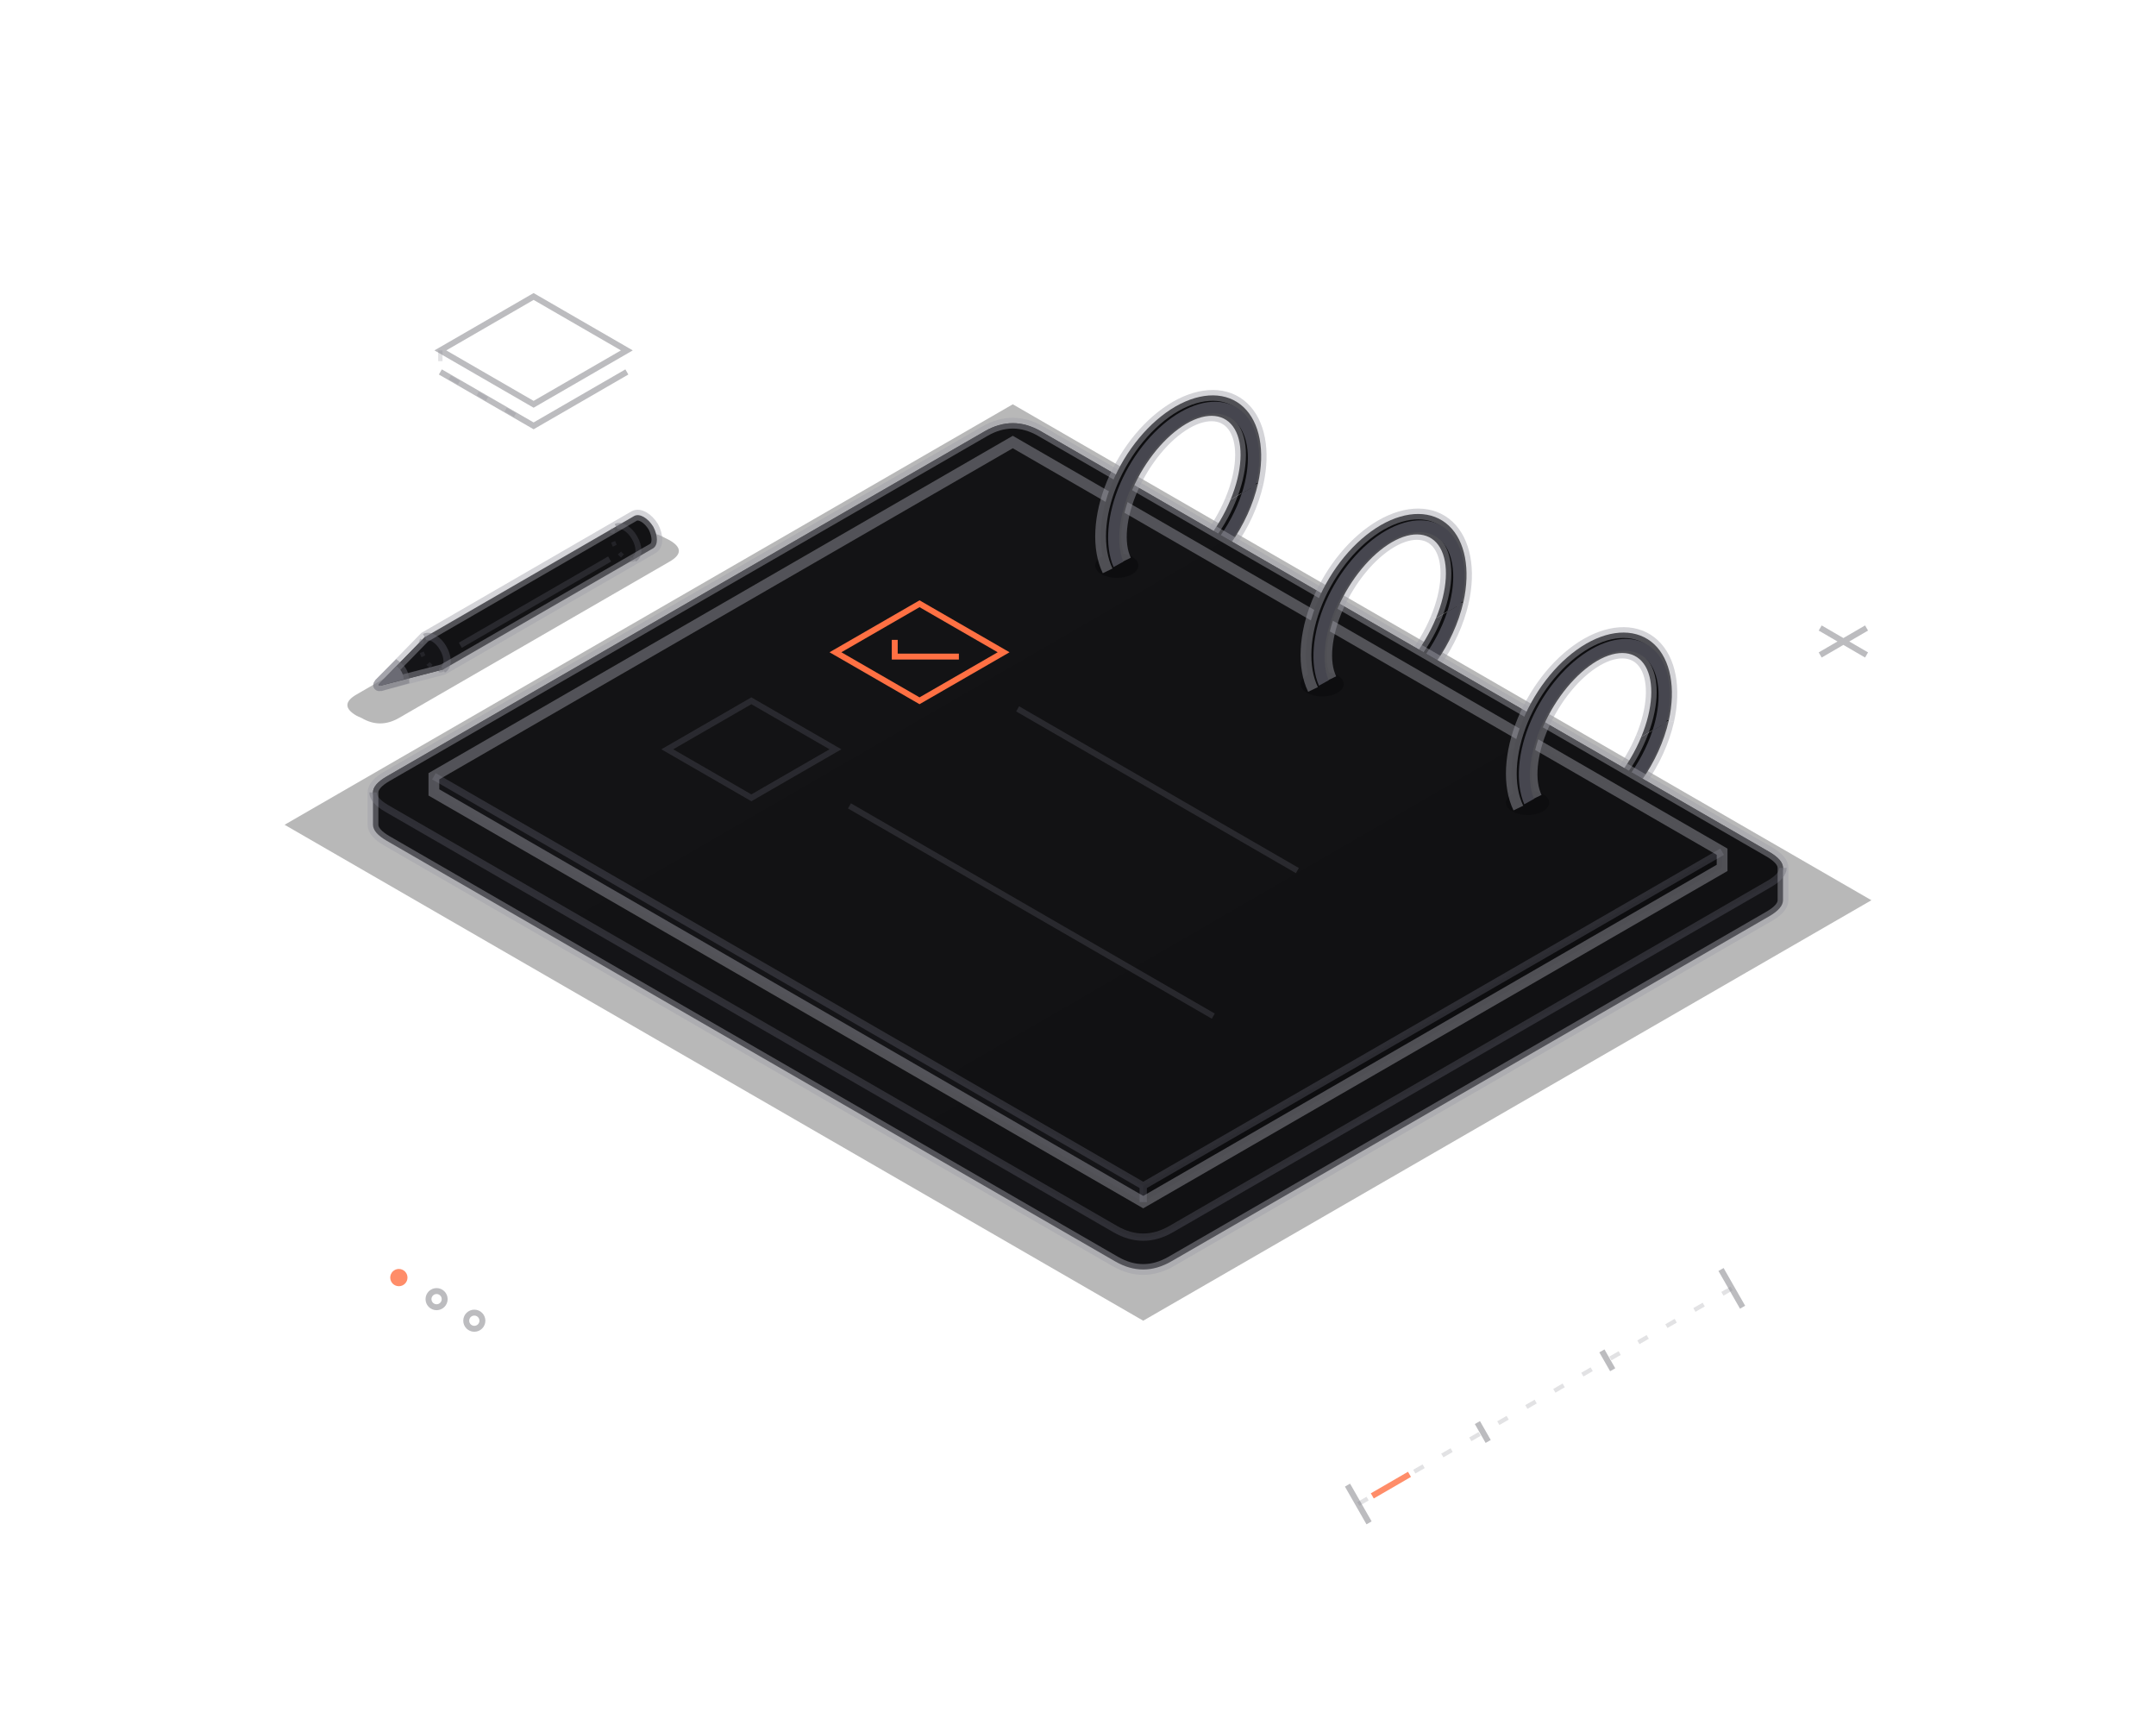
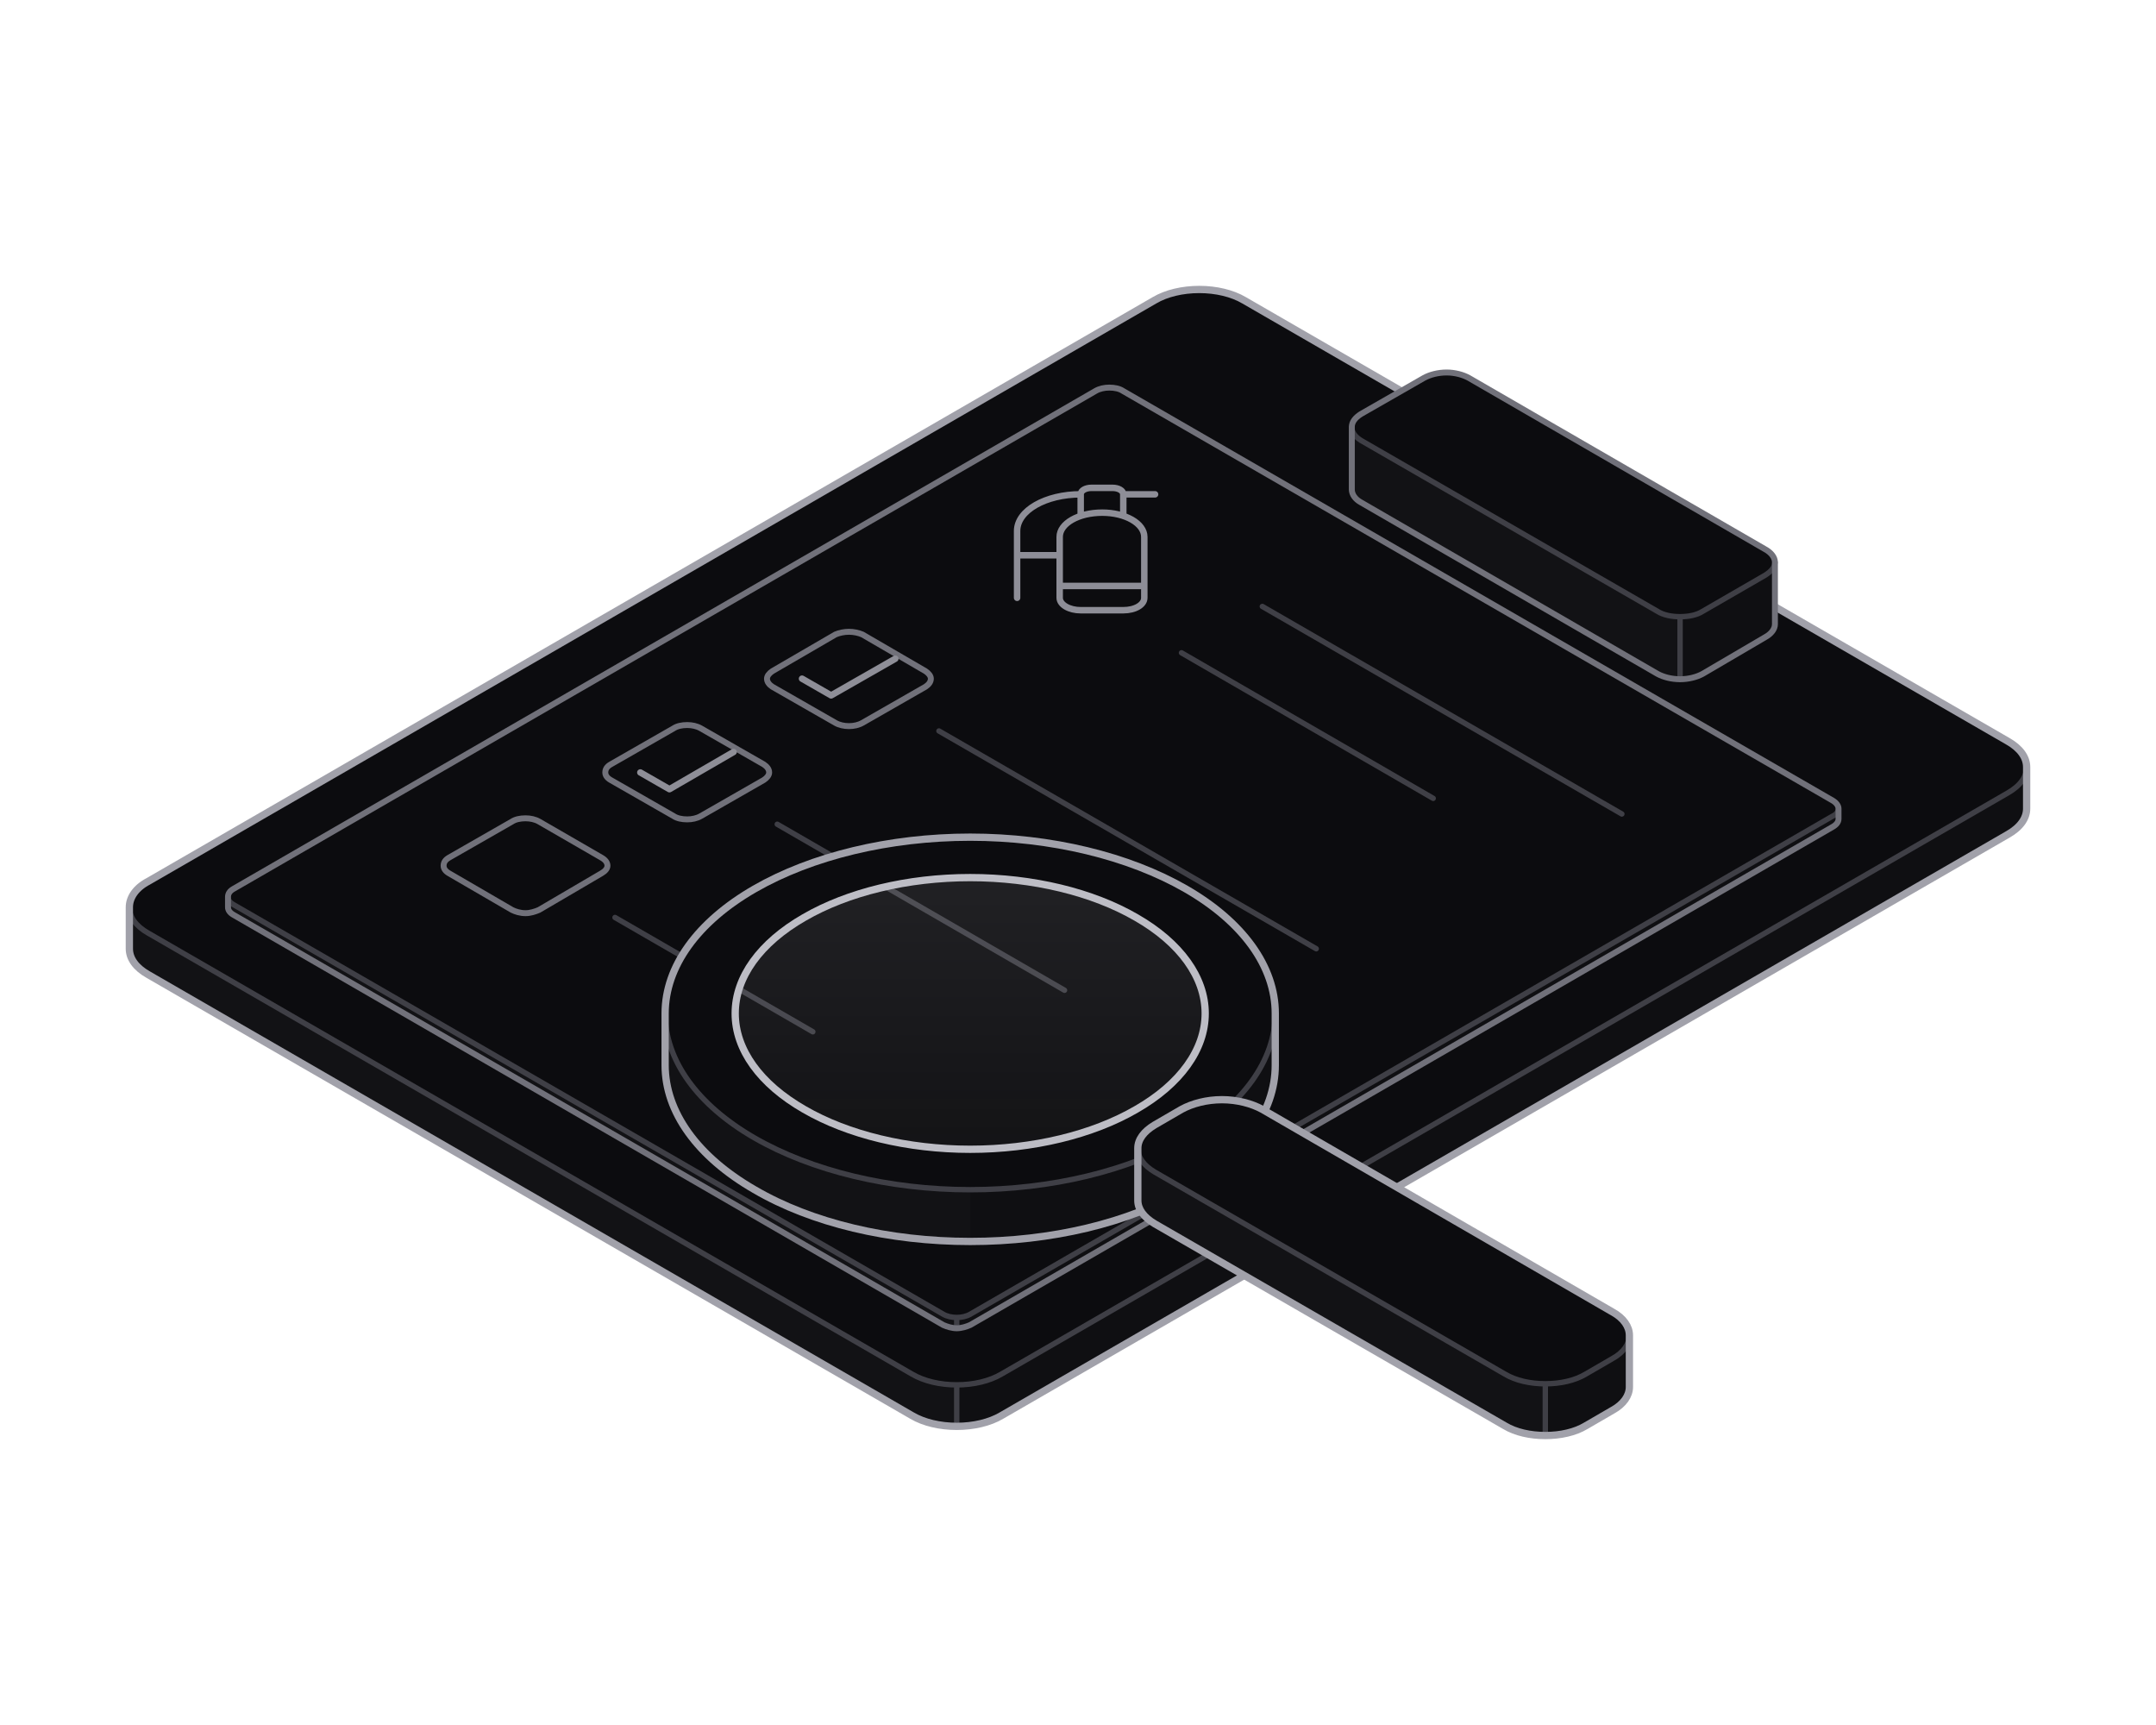
<svg xmlns="http://www.w3.org/2000/svg" width="400" height="320" viewBox="0 0 400 320" fill="none" role="img" aria-labelledby="fg-inspection-dark-title fg-inspection-dark-description" class="fg-inspection-dark">
  <defs>
-     <linearGradient id="fg-inspection-dark-plane" x1="0" y1="0" x2="1" y2="1">
-       <stop stop-color="#141416" />
-       <stop offset="1" stop-color="#101012" />
+     <linearGradient id="fg-inspection-dark-cy" x1="0" y1="0" x2="1" y2="0">
+       <stop stop-color="#121215" />
+       <stop offset="1" stop-color="#0f0f12" />
+     </linearGradient>
+     <linearGradient id="fg-inspection-dark-lens" gradientUnits="userSpaceOnUse" x1="180" y1="162.8" x2="180" y2="213.2">
+       <stop offset="0" stop-color="#f4f4f5" stop-opacity="0.09" />
+       <stop offset="1" stop-color="#f4f4f5" stop-opacity="0.03" />
    </linearGradient>
  </defs>
-   <style>.fg-inspection-dark{stroke-linecap:butt;stroke-linejoin:miter;stroke-width:2;stroke-opacity:.45;}.fg-inspection-dark .edge,.fg-inspection-dark .seam{stroke:#a1a1aa;}.fg-inspection-dark .seam{stroke:#51515c;}.fg-inspection-dark .seam{stroke-width:1.35;}.fg-inspection-dark .shade{fill:#000000;fill-opacity:.28;}.fg-inspection-dark .soft{stroke:#46464f;stroke-width:1.1;}.fg-inspection-dark .guide{stroke:#6b6b75;stroke-width:.8;stroke-dasharray:2 4;opacity:.55;}.fg-inspection-dark .rear{stroke:#46464f;stroke-width:.8;stroke-dasharray:.8 1.6;opacity:.7;}.fg-inspection-dark .accent{stroke:#ff7043;}.fg-inspection-dark .accent{stroke-width:1.1;}.fg-inspection-dark .accent-fill{fill:#ff7043;}.fg-inspection-dark .tf{fill:url(#fg-inspection-dark-plane);}.fg-inspection-dark .lf{fill:#141417;}.fg-inspection-dark .rf{fill:#0d0d0f;}.fg-inspection-dark .graphite-tip{fill:#6b6b75;stroke:#6b6b75;}.fg-inspection-dark .metal{fill:#46464f;}.fg-inspection-dark .accent{stroke-opacity:1;}</style>
-   <g data-part="illustration">
-     <g data-part="decoration" aria-hidden="true" pointer-events="none" opacity=".8">
-       <path class="soft" d="M99 55L116.3 65L99 75L81.7 65ZM81.7 69L99 79L116.3 69M337.7 116.5L346.3 121.5M337.7 121.5L346.3 116.5M250 275.5L254 282.5M319.3 235.5L323.3 242.5M274.1 263.9L276.1 267.4M297.2 250.6L299.2 254.1M79.5 241a1.5 1.5 0 1 0 3 0a1.5 1.5 0 1 0 -3 0ZM86.5 245a1.5 1.5 0 1 0 3 0a1.5 1.5 0 1 0 -3 0Z" />
-       <path class="guide" d="M81.7 65L81.7 69L99 79M252 279L321.3 239" />
-       <path class="accent" d="M254.6 277.5L261.5 273.5" />
-       <path class="accent-fill" d="M72.4 237a1.6 1.6 0 1 0 3.2 0a1.6 1.6 0 1 0 -3.2 0Z" />
-     </g>
-     <g data-part="subject">
-       <polygon class="shade" points="187.9,75 347.2,167 212.1,245 52.8,153" />
-       <path class="shade" d="M116.4 99.8Q119.9 97.8 123.4 99.8L124.2 100.2Q127.7 102.2 124.2 104.2L74 133.2Q70.5 135.2 67.1 133.2L66.2 132.8Q62.7 130.8 66.2 128.8Z" />
-       <g data-part="binding-ring-back" data-ring-x="-50" transform="translate(219.1 92)">
-         <path class="rf" d="M14.3 -2.3A20.4 12.6 -60 0 1 1 16.6A20.4 12.6 -60 0 1 -13.6 13.9L-10.2 11.9A16.4 8.6 -60 0 0 -1 13.4A16.4 8.6 -60 0 0 9.2 0.7Z" />
-         <path class="edge" d="M14.3 -2.3A20.4 12.6 -60 0 1 1 16.6A20.4 12.6 -60 0 1 -13.6 13.9M9.2 0.7A16.4 8.6 -60 0 1 -1 13.4A16.4 8.6 -60 0 1 -10.2 11.9" />
-         <path class="metal" d="M13.9 -2A19.4 11.7 -60 0 1 1.1 16.2A19.4 11.7 -60 0 1 -12.5 13.2L-10.7 12.2A17.3 9.6 -60 0 0 0 14.4A17.3 9.6 -60 0 0 11.3 -0.5Z" />
-       </g>
-       <g data-part="binding-ring-back" data-ring-x="-6" transform="translate(257.2 114)">
-         <path class="rf" d="M14.3 -2.3A20.4 12.6 -60 0 1 1 16.6A20.4 12.6 -60 0 1 -13.6 13.9L-10.2 11.9A16.4 8.6 -60 0 0 -1 13.4A16.4 8.6 -60 0 0 9.2 0.7Z" />
-         <path class="edge" d="M14.3 -2.3A20.4 12.6 -60 0 1 1 16.6A20.4 12.6 -60 0 1 -13.6 13.9M9.2 0.7A16.4 8.6 -60 0 1 -1 13.4A16.4 8.6 -60 0 1 -10.2 11.9" />
-         <path class="metal" d="M13.9 -2A19.4 11.7 -60 0 1 1.1 16.2A19.4 11.7 -60 0 1 -12.5 13.2L-10.7 12.2A17.3 9.6 -60 0 0 0 14.4A17.3 9.6 -60 0 0 11.3 -0.5Z" />
-       </g>
-       <g data-part="binding-ring-back" data-ring-x="38" transform="translate(295.3 136)">
-         <path class="rf" d="M14.3 -2.3A20.4 12.6 -60 0 1 1 16.6A20.4 12.6 -60 0 1 -13.6 13.9L-10.2 11.9A16.4 8.6 -60 0 0 -1 13.4A16.4 8.6 -60 0 0 9.2 0.7Z" />
-         <path class="edge" d="M14.3 -2.3A20.4 12.6 -60 0 1 1 16.6A20.4 12.6 -60 0 1 -13.6 13.9M9.2 0.7A16.4 8.6 -60 0 1 -1 13.4A16.4 8.6 -60 0 1 -10.2 11.9" />
-         <path class="metal" d="M13.9 -2A19.4 11.7 -60 0 1 1.1 16.2A19.4 11.7 -60 0 1 -12.5 13.2L-10.7 12.2A17.3 9.6 -60 0 0 0 14.4A17.3 9.6 -60 0 0 11.3 -0.5Z" />
-       </g>
-       <g data-part="inspection-cover">
-         <g data-part="plate">
-           <path class="lf" d="M69.2 147Q69.2 145.5 71.8 144L182.7 80Q187.9 77 193.1 80L328.2 158Q330.8 159.5 330.8 161L330.8 167Q330.8 168.5 328.2 170L217.3 234Q212.1 237 206.9 234L71.8 156Q69.2 154.5 69.2 153Z" />
-           <path class="tf" d="M182.7 80Q187.9 77 193.1 80L328.2 158Q333.4 161 328.2 164L217.3 228Q212.1 231 206.9 228L71.8 150Q66.6 147 71.8 144Z" />
-           <path class="seam" d="M330.8 161Q330.8 162.5 328.2 164L217.3 228Q212.1 231 206.9 228L71.8 150Q69.2 148.5 69.2 147" />
-           <path class="edge" d="M69.2 147Q69.2 145.5 71.8 144L182.7 80Q187.9 77 193.1 80L328.2 158Q330.8 159.5 330.8 161L330.8 167Q330.8 168.5 328.2 170L217.3 234Q212.1 237 206.9 234L71.8 156Q69.2 154.5 69.2 153Z" />
-         </g>
-       </g>
-       <g data-part="inspection-paper">
-         <g data-part="volume">
-           <polygon class="lf" points="187.9,82 319.5,158 319.5,161 212.1,223 80.5,147 80.5,144" />
-           <polygon class="rf" points="319.5,158 212.1,220 212.1,223 319.5,161" />
-           <polygon class="tf" points="187.9,82 319.5,158 212.1,220 80.5,144" />
-           <path class="seam" d="M212.1 220L319.5 158M212.1 220L80.5 144M212.1 220L212.1 223" />
-           <polygon class="edge" points="187.9,82 319.5,158 319.5,161 212.1,223 80.5,147 80.5,144" />
-         </g>
-       </g>
-       <g data-part="detail">
-         <path class="accent" d="M170.6 112L186.2 121L170.6 130L155 121Z" />
-         <path class="soft" d="M188.8 131.5L240.7 161.5" />
-         <path class="soft" d="M139.4 130L155 139L139.4 148L123.8 139Z" />
-         <path class="soft" d="M157.6 149.5L225.1 188.5" />
-       </g>
-       <g data-part="check-mark">
-         <polyline class="accent" points="166,118.7 166,121.8 177.9,121.8" />
-       </g>
-       <g data-part="binding-ring" data-ring-x="-50" transform="translate(219.1 92)">
-         <ellipse class="rf" data-part="binding-hole" cx="-11.9" cy="12.9" rx="4" ry="2.3" />
-         <path class="rf" d="M-13.6 13.9A20.4 12.6 -60 0 1 -1 -16.6A20.4 12.6 -60 0 1 14.3 -2.3L9.2 0.7A16.4 8.6 -60 0 0 1 -13.4A16.4 8.6 -60 0 0 -10.2 11.9Z" />
-         <path class="edge" d="M-13.6 13.9A20.4 12.6 -60 0 1 -1 -16.6A20.4 12.6 -60 0 1 14.3 -2.3M-10.2 11.9A16.4 8.6 -60 0 1 1 -13.4A16.4 8.6 -60 0 1 9.2 0.7" />
-         <path class="metal" d="M-12.5 13.2A19.4 11.7 -60 0 1 0 -15.6A19.4 11.7 -60 0 1 13.9 -2L11.3 -0.5A17.3 9.6 -60 0 0 1.1 -13.8A17.3 9.6 -60 0 0 -10.7 12.2Z" />
-       </g>
-       <g data-part="binding-ring" data-ring-x="-6" transform="translate(257.2 114)">
-         <ellipse class="rf" data-part="binding-hole" cx="-11.9" cy="12.9" rx="4" ry="2.3" />
-         <path class="rf" d="M-13.6 13.9A20.4 12.6 -60 0 1 -1 -16.6A20.4 12.6 -60 0 1 14.3 -2.3L9.2 0.7A16.4 8.6 -60 0 0 1 -13.4A16.4 8.6 -60 0 0 -10.2 11.9Z" />
-         <path class="edge" d="M-13.6 13.9A20.4 12.6 -60 0 1 -1 -16.6A20.4 12.6 -60 0 1 14.3 -2.3M-10.2 11.9A16.4 8.6 -60 0 1 1 -13.4A16.4 8.6 -60 0 1 9.2 0.7" />
-         <path class="metal" d="M-12.5 13.2A19.4 11.7 -60 0 1 0 -15.6A19.4 11.7 -60 0 1 13.9 -2L11.3 -0.5A17.3 9.6 -60 0 0 1.1 -13.8A17.3 9.6 -60 0 0 -10.7 12.2Z" />
-       </g>
-       <g data-part="binding-ring" data-ring-x="38" transform="translate(295.3 136)">
-         <ellipse class="rf" data-part="binding-hole" cx="-11.9" cy="12.9" rx="4" ry="2.3" />
-         <path class="rf" d="M-13.6 13.9A20.4 12.6 -60 0 1 -1 -16.6A20.4 12.6 -60 0 1 14.3 -2.3L9.2 0.7A16.4 8.6 -60 0 0 1 -13.4A16.4 8.6 -60 0 0 -10.2 11.9Z" />
-         <path class="edge" d="M-13.6 13.9A20.4 12.6 -60 0 1 -1 -16.6A20.4 12.6 -60 0 1 14.3 -2.3M-10.2 11.9A16.4 8.6 -60 0 1 1 -13.4A16.4 8.6 -60 0 1 9.2 0.7" />
-         <path class="metal" d="M-12.5 13.2A19.4 11.7 -60 0 1 0 -15.6A19.4 11.7 -60 0 1 13.9 -2L11.3 -0.5A17.3 9.6 -60 0 0 1.1 -13.8A17.3 9.6 -60 0 0 -10.7 12.2Z" />
-       </g>
-       <g data-part="pencil">
-         <path class="tf" d="M121.2 101.7L82.2 124.2L70.6 127.2Q70 127.3 70.4 126.8L78.8 118.2L117.7 95.7C118.7 95.2 120.2 96.1 121.2 97.7C122.1 99.4 122.1 101.1 121.2 101.7Z" />
-         <path class="lf" d="M82.2 124.2L70.6 127.2Q70 127.3 70.4 126.8L78.8 118.2C79.7 117.7 81.3 118.6 82.2 120.2C83.2 121.9 83.2 123.6 82.2 124.2Z" />
-         <path class="rear" data-part="tip-rear" d="M82.2 124.2C81.3 124.7 79.7 123.8 78.8 122.2C77.8 120.5 77.8 118.8 78.8 118.2" />
-         <path class="seam" data-part="tip-front" d="M82.2 124.2C83.2 123.6 83.2 121.9 82.2 120.2C81.3 118.6 79.7 117.7 78.8 118.2" />
-         <path class="soft" d="M113.1 103.7L85.4 119.7" />
-         <path class="rear" d="M117.7 103.7C116.8 104.2 115.2 103.3 114.3 101.7C113.3 100 113.3 98.3 114.3 97.7" />
-         <path class="soft" d="M117.7 103.7C118.7 103.1 118.7 101.4 117.7 99.7C116.8 98.1 115.2 97.2 114.3 97.7" />
-         <path class="edge" d="M121.2 101.7L82.2 124.2L70.6 127.2Q70 127.3 70.4 126.8L78.8 118.2L117.7 95.7C118.7 95.2 120.2 96.1 121.2 97.7C122.1 99.4 122.1 101.1 121.2 101.7Z" />
-         <path class="graphite-tip" data-part="graphite-tip" d="M74.9 126L70.6 127.2Q70 127.3 70.4 126.8L73.6 123.6Q74.8 124.5 74.9 126Z" />
-       </g>
-     </g>
-   </g>
+   <style>
+     .fg-inspection-dark { stroke-linecap: round; stroke-linejoin: round; }
+     .fg-inspection-dark path { vector-effect: non-scaling-stroke; }
+     .fg-inspection-dark .t { fill: #0c0c0f; }
+     .fg-inspection-dark .l { fill: #121215; }
+     .fg-inspection-dark .r { fill: #0f0f12; }
+     .fg-inspection-dark .hole { fill: #060607; }
+     .fg-inspection-dark .cy { fill: url(#fg-inspection-dark-cy); }
+     .fg-inspection-dark .af { fill: #bdbdc5; }
+     .fg-inspection-dark .kf { fill: #8e8e97; }
+     .fg-inspection-dark .eo { fill-rule: evenodd; }
+     .fg-inspection-dark .o { stroke: #a1a1aa; stroke-width: 1.35; }
+     .fg-inspection-dark .o2 { stroke: #71717a; stroke-width: 1.1; }
+     .fg-inspection-dark .e { stroke: #3f3f46; stroke-width: 1; }
+     .fg-inspection-dark .d { stroke: #71717a; stroke-width: 1.2; stroke-dasharray: 0 3; }
+     .fg-inspection-dark .dh { stroke: #3f3f46; stroke-width: 1.2; stroke-dasharray: 0 3; }
+     .fg-inspection-dark .g { stroke: #71717a; stroke-width: 1; stroke-dasharray: 3 3; }
+     .fg-inspection-dark .k { stroke: #8e8e97; stroke-width: 1.2; }
+     .fg-inspection-dark .ka, .fg-inspection-dark .oa { stroke: #bdbdc5; stroke-width: 1.35; }
+     .fg-inspection-dark .da { stroke: #bdbdc5; stroke-width: 1.2; stroke-dasharray: 0 3; }
+     .fg-inspection-dark .ga { stroke: #bdbdc5; stroke-width: 1; stroke-dasharray: 3 3; }
+   </style>
+   <path class="r" d="M376 142.3C376 144.1 374.8 145.8 372.5 147.1L185.8 254.9C183.6 256.2 180.6 256.9 177.5 256.9L177.5 264.6C180.6 264.6 183.6 263.9 185.8 262.6L372.5 154.8C374.8 153.5 376 151.8 376 150Z" />
+   <path class="l" d="M177.5 256.9C174.4 256.9 171.4 256.2 169.2 254.9L27.5 173.1C25.2 171.8 24 170.1 24 168.3L24 176C24 177.8 25.2 179.5 27.5 180.8L169.2 262.6C171.4 263.9 174.4 264.6 177.5 264.6Z" />
+   <path class="t" d="M24 168.3C24 166.5 25.2 164.7 27.5 163.5L214.2 55.7C216.4 54.4 219.4 53.7 222.5 53.7C225.6 53.7 228.6 54.4 230.8 55.7L372.5 137.5C374.8 138.8 376 140.5 376 142.3C376 144.1 374.8 145.8 372.5 147.1L185.8 254.9C183.6 256.2 180.6 256.9 177.5 256.9C174.4 256.9 171.4 256.2 169.2 254.9L27.5 173.1C25.2 171.8 24 170.1 24 168.3Z" />
+   <path class="e" d="M376 142.3C376 144.1 374.8 145.8 372.5 147.1L185.8 254.9C183.6 256.2 180.6 256.9 177.5 256.9C174.4 256.9 171.4 256.2 169.2 254.9L27.5 173.1C25.2 171.8 24 170.1 24 168.3M177.5 256.9L177.5 264.6M24 168.3L24 176" />
+   <path class="o" d="M24 168.3C24 166.5 25.2 164.7 27.5 163.5L214.2 55.7C216.4 54.4 219.4 53.7 222.5 53.7C225.6 53.7 228.6 54.4 230.8 55.7L372.5 137.5C374.8 138.8 376 140.5 376 142.3L376 150C376 151.8 374.8 153.5 372.5 154.8L185.8 262.6C183.6 263.9 180.6 264.6 177.5 264.6C174.4 264.6 171.4 263.9 169.2 262.6L27.5 180.8C25.2 179.5 24 177.8 24 176Z" />
+   <path class="r" d="M341.1 150C341.1 150.5 340.7 151.1 340 151.4L180 243.8C179.3 244.2 178.4 244.4 177.5 244.4L177.5 246.4C178.4 246.4 179.3 246.1 180 245.8L340 153.4C340.7 153 341.1 152.5 341.1 151.9Z" />
+   <path class="l" d="M177.5 244.4C176.6 244.4 175.7 244.2 175 243.8L43.3 167.8C42.6 167.4 42.3 166.9 42.3 166.4L42.3 168.3C42.3 168.8 42.6 169.3 43.3 169.7L175 245.8C175.7 246.1 176.6 246.4 177.5 246.4Z" />
+   <path class="t" d="M42.3 166.4C42.3 165.8 42.6 165.3 43.3 164.9L203.3 72.5C204 72.1 204.9 71.9 205.8 71.9C206.8 71.9 207.7 72.1 208.3 72.5L340 148.5C340.7 148.9 341.1 149.5 341.1 150C341.1 150.5 340.7 151.1 340 151.4L180 243.8C179.3 244.2 178.4 244.4 177.5 244.4C176.6 244.4 175.7 244.2 175 243.8L43.3 167.8C42.6 167.4 42.3 166.9 42.3 166.4Z" />
+   <path class="e" d="M341.1 150C341.1 150.5 340.7 151.1 340 151.4L180 243.8C179.3 244.2 178.4 244.4 177.5 244.4C176.6 244.4 175.7 244.2 175 243.8L43.3 167.8C42.6 167.4 42.3 166.9 42.3 166.4M177.5 244.4L177.5 246.4M42.3 166.4L42.3 168.3" />
+   <path class="o2" d="M42.3 166.4C42.3 165.8 42.6 165.3 43.3 164.9L203.3 72.5C204 72.1 204.9 71.9 205.8 71.9C206.8 71.9 207.7 72.1 208.3 72.5L340 148.5C340.7 148.9 341.1 149.5 341.1 150L341.1 151.9C341.1 152.5 340.7 153 340 153.4L180 245.8C179.3 246.1 178.4 246.4 177.5 246.4C176.6 246.4 175.7 246.1 175 245.8L43.3 169.7C42.6 169.3 42.3 168.8 42.3 168.3Z" />
+   <path class="r" d="M329.3 104.3C329.3 105.2 328.6 106 327.5 106.7L315.9 113.4C314.8 114.1 313.3 114.4 311.7 114.4L311.7 126C313.3 126 314.8 125.6 315.9 125L327.5 118.2C328.6 117.6 329.3 116.7 329.3 115.8Z" />
+   <path class="l" d="M311.7 114.4C310.1 114.4 308.6 114.1 307.5 113.4L252.5 81.7C251.4 81 250.8 80.2 250.8 79.2L250.8 90.8C250.8 91.7 251.4 92.6 252.5 93.2L307.5 125C308.6 125.6 310.1 126 311.7 126Z" />
+   <path class="t" d="M250.8 79.2C250.8 78.3 251.4 77.5 252.5 76.8L264.2 70.1C265.3 69.5 266.8 69.1 268.4 69.1C269.9 69.1 271.4 69.5 272.5 70.1L327.5 101.9C328.6 102.5 329.3 103.4 329.3 104.3C329.3 105.2 328.6 106 327.5 106.7L315.9 113.4C314.8 114.1 313.3 114.4 311.7 114.4C310.1 114.4 308.6 114.1 307.5 113.4L252.5 81.7C251.4 81 250.8 80.2 250.8 79.2Z" />
+   <path class="e" d="M329.3 104.3C329.3 105.2 328.6 106 327.5 106.7L315.9 113.4C314.8 114.1 313.3 114.4 311.7 114.4C310.1 114.4 308.6 114.1 307.5 113.4L252.5 81.7C251.4 81 250.8 80.2 250.8 79.2M311.7 114.4L311.7 126M250.8 79.2L250.8 90.8" />
+   <path class="o2" d="M250.8 79.2C250.8 78.3 251.4 77.5 252.5 76.8L264.2 70.1C265.3 69.5 266.8 69.1 268.4 69.1C269.9 69.1 271.4 69.5 272.5 70.1L327.5 101.9C328.6 102.5 329.3 103.4 329.3 104.3L329.3 115.8C329.3 116.7 328.6 117.6 327.5 118.2L315.9 125C314.8 125.6 313.3 126 311.7 126C310.1 126 308.6 125.6 307.5 125L252.5 93.2C251.4 92.6 250.8 91.7 250.8 90.8Z" />
+   <path class="k" d="M208.4 95.6L208.4 91.7C208.4 91 207.5 90.5 206.4 90.5L202.5 90.5C201.4 90.5 200.5 91 200.5 91.7L200.5 95.6M196.6 108.7L212.3 108.7M214.3 91.7L208.4 91.7M200.5 91.7C194 91.7 188.7 94.7 188.7 98.5L188.7 110.9M188.7 103L196.6 103M212.3 99.6C212.3 97.1 208.8 95.1 204.5 95.1C200.1 95.1 196.6 97.1 196.6 99.6L196.6 110.9C196.6 112.2 198.4 113.2 200.5 113.2L208.4 113.2C210.6 113.2 212.3 112.2 212.3 110.9Z" />
+   <path class="e" d="M234.2 112.5L300.9 151M219.2 121.1L265.9 148.1" />
+   <path class="o2" d="M160 134.1C159.3 134.5 158.4 134.7 157.5 134.7C156.6 134.7 155.7 134.5 155 134.1L143.3 127.4C142.7 127 142.3 126.5 142.3 125.9C142.3 125.4 142.7 124.9 143.3 124.5L155 117.7C155.7 117.4 156.6 117.2 157.5 117.2C158.4 117.2 159.3 117.4 160 117.7L171.7 124.5C172.3 124.9 172.7 125.4 172.7 125.9C172.7 126.5 172.3 127 171.7 127.4L160 134.1Z" />
+   <path class="k" d="M166.1 122.2L154.2 129L148.8 125.9" />
+   <path class="e" d="M174.2 135.6L244.2 176" />
+   <path class="o2" d="M130 151.4C129.3 151.8 128.4 152 127.5 152C126.5 152 125.6 151.8 125 151.4L113.3 144.7C112.6 144.3 112.3 143.8 112.3 143.3C112.3 142.7 112.6 142.2 113.3 141.8L125 135.1C125.6 134.7 126.5 134.5 127.5 134.5C128.4 134.5 129.3 134.7 130 135.1L141.7 141.8C142.3 142.2 142.7 142.7 142.7 143.3C142.7 143.8 142.3 144.3 141.7 144.7L130 151.4Z" />
+   <path class="k" d="M136.1 139.5L124.2 146.4L118.8 143.3" />
+   <path class="e" d="M144.2 152.9L197.5 183.7" />
+   <path class="o2" d="M100 168.8C99.3 169.1 98.4 169.4 97.5 169.4C96.5 169.4 95.6 169.1 95 168.8L83.3 162C82.6 161.6 82.3 161.1 82.3 160.6C82.3 160 82.6 159.5 83.3 159.1L95 152.4C95.6 152 96.5 151.8 97.5 151.8C98.4 151.8 99.3 152 100 152.4L111.6 159.1C112.3 159.5 112.7 160 112.7 160.6C112.7 161.1 112.3 161.6 111.6 162L100 168.8Z" />
+   <path class="e" d="M114.1 170.2L150.8 191.4" />
+   <path class="r" d="M236.6 188C236.6 196.7 230.6 205 220 211.1C209.4 217.2 195 220.7 180 220.7L180 230.3C195 230.3 209.4 226.9 220 220.7C230.6 214.6 236.6 206.3 236.6 197.6Z" />
+   <path class="l" d="M180 220.7C165 220.7 150.6 217.2 140 211.1C129.4 205 123.4 196.7 123.4 188L123.4 197.6C123.4 206.3 129.4 214.6 140 220.7C150.6 226.9 165 230.3 180 230.3Z" />
+   <path class="t eo" d="M123.4 188C123.4 179.3 129.4 171 140 164.9C150.6 158.8 165 155.3 180 155.3C195 155.3 209.4 158.8 220 164.9C230.6 171 236.6 179.3 236.6 188C236.6 196.7 230.6 205 220 211.1C209.4 217.2 195 220.7 180 220.7C165 220.7 150.6 217.2 140 211.1C129.4 205 123.4 196.7 123.4 188ZM210.8 205.8C202.7 210.5 191.6 213.2 180 213.2C168.4 213.2 157.3 210.5 149.2 205.8C141 201.1 136.4 194.7 136.4 188C136.4 181.3 141 174.9 149.2 170.2C157.3 165.5 168.4 162.8 180 162.8C191.6 162.8 202.7 165.5 210.8 170.2C219 174.9 223.6 181.3 223.6 188C223.6 194.7 219 201.1 210.8 205.8Z" />
+   <path fill="url(#fg-inspection-dark-lens)" d="M210.8 205.8C202.7 210.5 191.6 213.2 180 213.2C168.4 213.2 157.3 210.5 149.2 205.8C141 201.1 136.4 194.7 136.4 188C136.4 181.3 141 174.9 149.2 170.2C157.3 165.5 168.4 162.8 180 162.8C191.6 162.8 202.7 165.5 210.8 170.2C219 174.9 223.6 181.3 223.6 188C223.6 194.7 219 201.1 210.8 205.8Z" />
+   <path class="e" d="M236.6 188C236.6 196.7 230.6 205 220 211.1C209.4 217.2 195 220.7 180 220.7C165 220.7 150.6 217.2 140 211.1C129.4 205 123.4 196.7 123.4 188" />
+   <path class="oa" d="M210.8 205.8C202.7 210.5 191.6 213.2 180 213.2C168.4 213.2 157.3 210.5 149.2 205.8C141 201.1 136.4 194.7 136.4 188C136.4 181.3 141 174.9 149.2 170.2C157.3 165.5 168.4 162.8 180 162.8C191.6 162.8 202.7 165.5 210.8 170.2C219 174.9 223.6 181.3 223.6 188C223.6 194.7 219 201.1 210.8 205.8Z" />
+   <path class="o" d="M123.4 188C123.4 179.3 129.4 171 140 164.9C150.6 158.8 165 155.3 180 155.3C195 155.3 209.4 158.8 220 164.9C230.6 171 236.6 179.3 236.6 188L236.6 197.6C236.6 206.3 230.6 214.6 220 220.7C209.4 226.9 195 230.3 180 230.3C165 230.3 150.6 226.9 140 220.7C129.4 214.6 123.4 206.3 123.4 197.6Z" />
+   <path class="r" d="M302.3 247.7C302.3 249.3 301.2 250.9 299.2 252L294.2 254.9C292.2 256.1 289.5 256.7 286.7 256.7L286.7 266.3C289.5 266.3 292.2 265.7 294.2 264.5L299.2 261.6C301.2 260.5 302.3 258.9 302.3 257.3Z" />
+   <path class="l" d="M286.7 256.7C283.9 256.7 281.2 256.1 279.2 254.9L214.2 217.4C212.2 216.2 211.1 214.7 211.1 213L211.1 222.7C211.1 224.3 212.2 225.8 214.2 227L279.2 264.5C281.2 265.7 283.9 266.3 286.7 266.3Z" />
+   <path class="t" d="M211.1 213C211.1 211.4 212.2 209.9 214.2 208.7L219.2 205.8C221.2 204.7 223.9 204 226.7 204C229.5 204 232.2 204.7 234.2 205.8L299.2 243.4C301.2 244.5 302.3 246.1 302.3 247.7C302.3 249.3 301.2 250.9 299.2 252L294.2 254.9C292.2 256.1 289.5 256.7 286.7 256.7C283.9 256.7 281.2 256.1 279.2 254.9L214.2 217.4C212.2 216.2 211.1 214.7 211.1 213Z" />
+   <path class="e" d="M302.3 247.7C302.3 249.3 301.2 250.9 299.2 252L294.2 254.9C292.2 256.1 289.5 256.7 286.7 256.7C283.9 256.7 281.2 256.1 279.2 254.9L214.2 217.4C212.2 216.2 211.1 214.7 211.1 213M286.7 256.7L286.7 266.3M211.1 213L211.1 222.7" />
+   <path class="o" d="M211.1 213C211.1 211.4 212.2 209.9 214.2 208.7L219.2 205.8C221.2 204.7 223.9 204 226.7 204C229.5 204 232.2 204.7 234.2 205.8L299.2 243.4C301.2 244.5 302.3 246.1 302.3 247.7L302.3 257.3C302.3 258.9 301.2 260.5 299.2 261.6L294.2 264.5C292.2 265.7 289.5 266.3 286.7 266.3C283.9 266.3 281.2 265.7 279.2 264.5L214.2 227C212.2 225.8 211.1 224.3 211.1 222.7Z" />
</svg>
